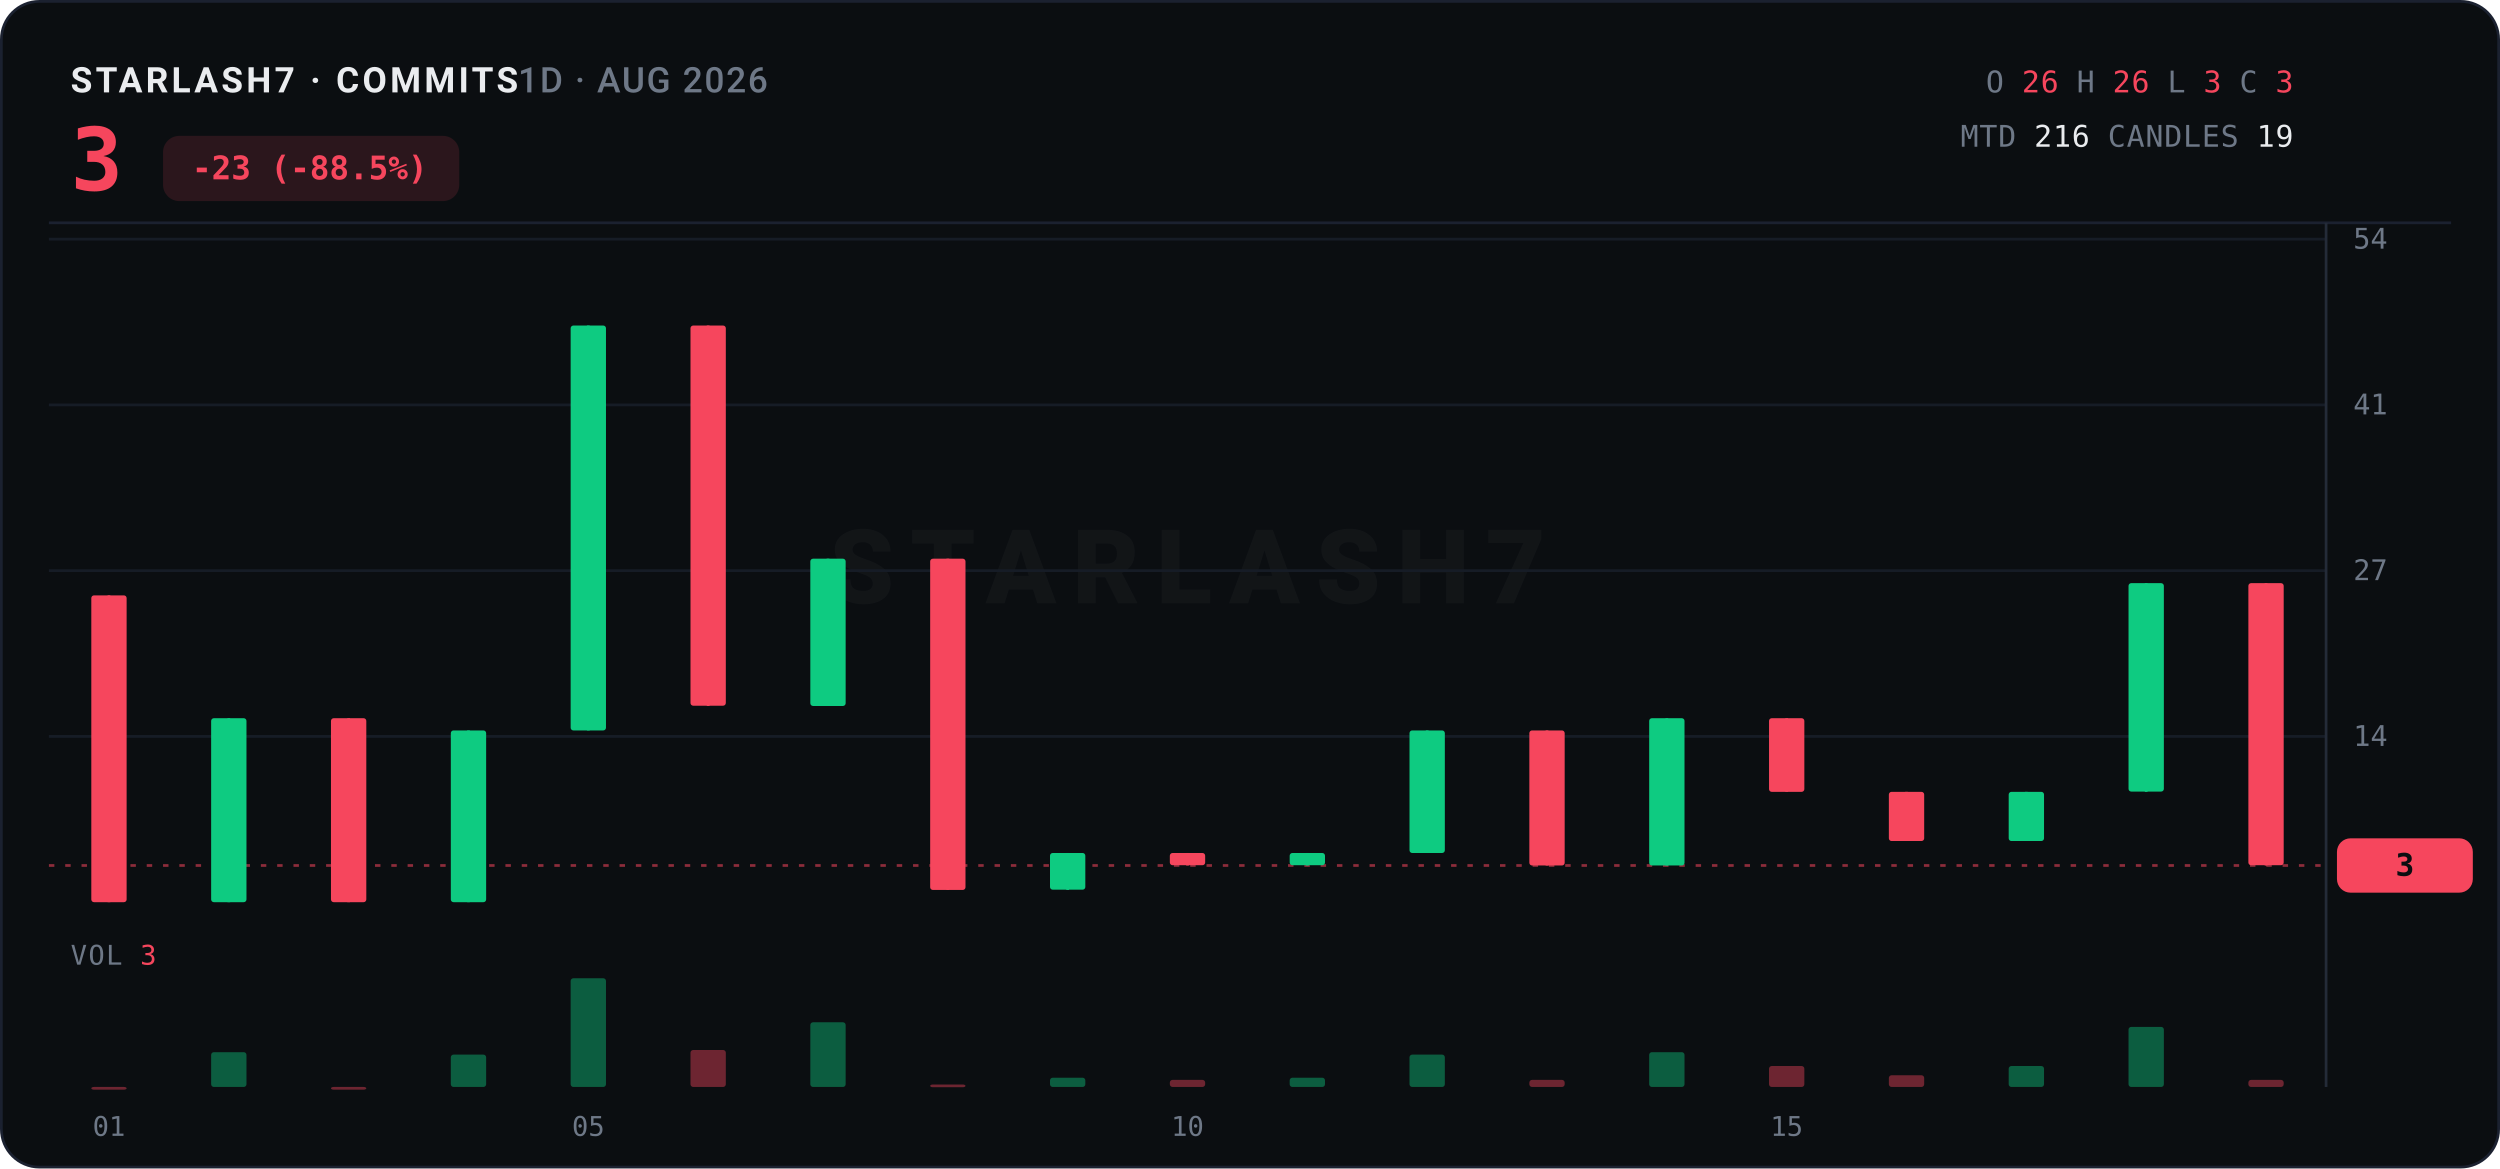
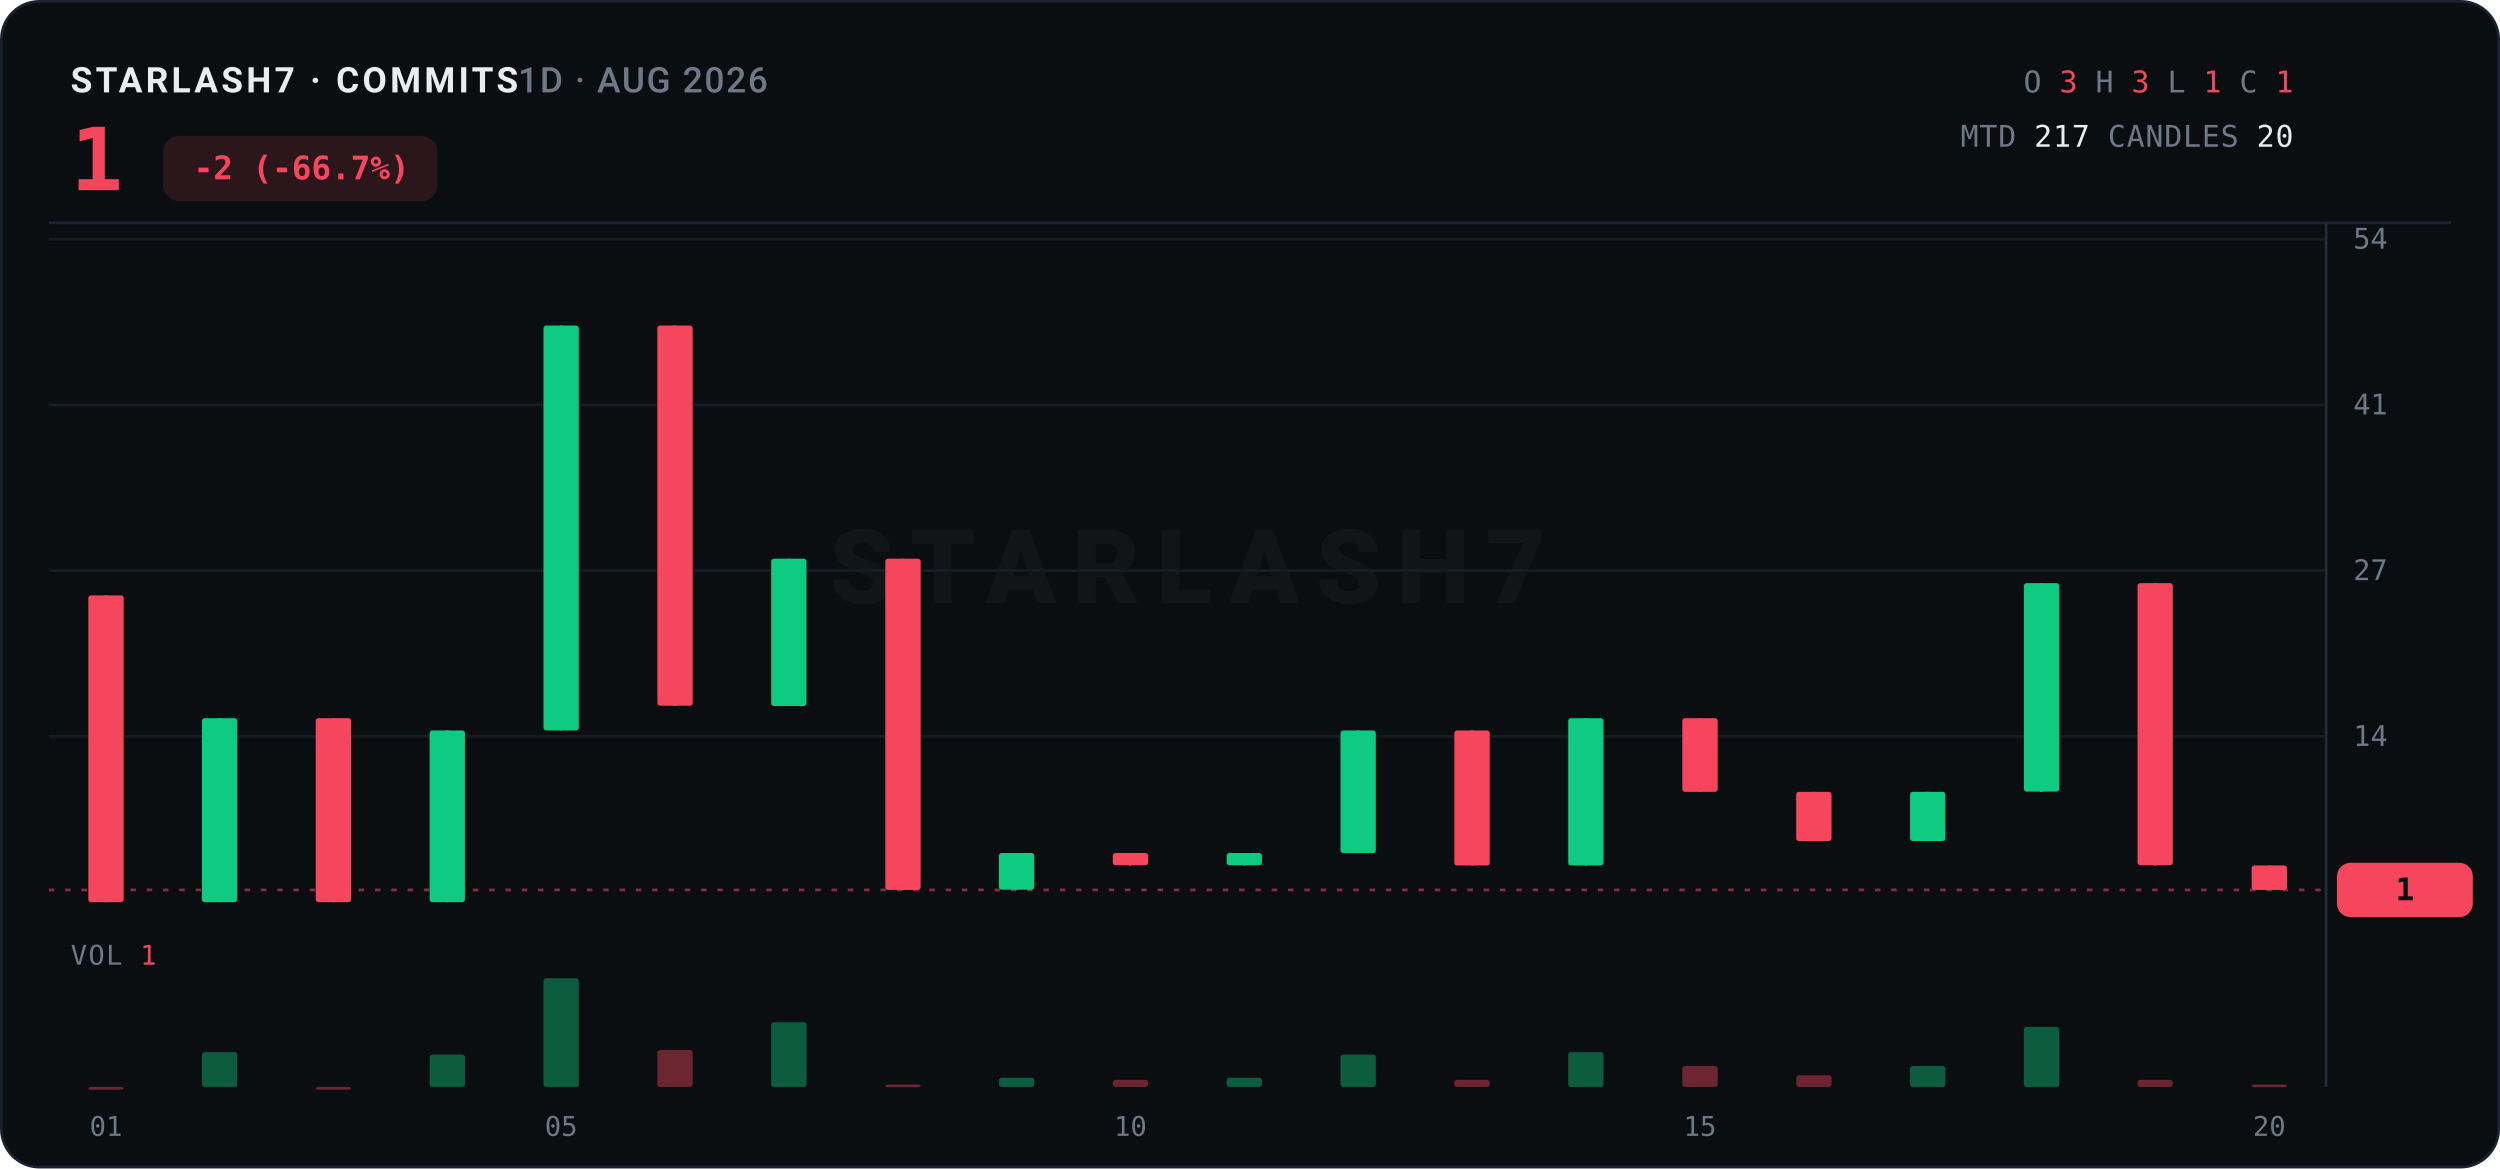
<svg xmlns="http://www.w3.org/2000/svg" width="920" height="430" viewBox="0 0 920 430">
  <rect x="0.5" y="0.5" width="919" height="429" rx="14" fill="#0B0E11" stroke="#1B2130" />
  <text x="26" y="34" font-family="ui-sans-serif,system-ui,-apple-system,'Segoe UI',Roboto,sans-serif" font-size="13" font-weight="700" letter-spacing="1.2" fill="#EAECEF">STARLASH7 · COMMITS<tspan fill="#6E7887" font-weight="500" letter-spacing="0.6">  1D · AUG 2026</tspan>
  </text>
-   <text x="26" y="70" font-family="ui-monospace,'SF Mono',SFMono-Regular,Menlo,Consolas,monospace" font-size="32" font-weight="800" fill="#F6465D" letter-spacing="-0.5">3</text>
-   <rect x="60" y="50" width="109" height="24" rx="6" fill="#F6465D" opacity="0.14" />
-   <text x="114" y="66" text-anchor="middle" font-family="ui-monospace,'SF Mono',SFMono-Regular,Menlo,Consolas,monospace" font-size="12" font-weight="700" fill="#F6465D">-23 (-88.5%)</text>
+   <text x="26" y="70" font-family="ui-monospace,'SF Mono',SFMono-Regular,Menlo,Consolas,monospace" font-size="32" font-weight="800" fill="#F6465D" letter-spacing="-0.5">1</text>
+   <rect x="60" y="50" width="101" height="24" rx="6" fill="#F6465D" opacity="0.14" />
+   <text x="111" y="66" text-anchor="middle" font-family="ui-monospace,'SF Mono',SFMono-Regular,Menlo,Consolas,monospace" font-size="12" font-weight="700" fill="#F6465D">-2 (-66.7%)</text>
  <text x="844" y="34" text-anchor="end" font-family="ui-monospace,'SF Mono',SFMono-Regular,Menlo,Consolas,monospace" font-size="11" letter-spacing="0.3">
    <tspan fill="#6E7887">O</tspan>
-     <tspan fill="#F6465D">26</tspan>
+     <tspan fill="#F6465D">3</tspan>
    <tspan fill="#6E7887">H</tspan>
-     <tspan fill="#F6465D">26</tspan>
+     <tspan fill="#F6465D">3</tspan>
    <tspan fill="#6E7887">L</tspan>
-     <tspan fill="#F6465D">3</tspan>
+     <tspan fill="#F6465D">1</tspan>
    <tspan fill="#6E7887">C</tspan>
-     <tspan fill="#F6465D">3</tspan>
+     <tspan fill="#F6465D">1</tspan>
  </text>
  <text x="844" y="54" text-anchor="end" font-family="ui-monospace,'SF Mono',SFMono-Regular,Menlo,Consolas,monospace" font-size="11" letter-spacing="0.3">
    <tspan fill="#6E7887">MTD</tspan>
-     <tspan fill="#EAECEF">216</tspan>
+     <tspan fill="#EAECEF">217</tspan>
    <tspan fill="#6E7887">CANDLES</tspan>
-     <tspan fill="#EAECEF">19</tspan>
+     <tspan fill="#EAECEF">20</tspan>
  </text>
  <line x1="18" y1="82" x2="902" y2="82" stroke="#1B2130" stroke-width="1" />
  <text x="437.0" y="222.0" text-anchor="middle" font-family="ui-sans-serif,system-ui,-apple-system,'Segoe UI',Roboto,sans-serif" font-size="38" font-weight="800" letter-spacing="6" fill="#EAECEF" opacity="0.035">STARLASH7</text>
  <line x1="18" y1="271.0" x2="856" y2="271.0" stroke="#161C26" stroke-width="1" />
  <text x="866" y="274.5" font-family="ui-monospace,'SF Mono',SFMono-Regular,Menlo,Consolas,monospace" font-size="10.5" fill="#6E7887">14</text>
  <line x1="18" y1="210.0" x2="856" y2="210.0" stroke="#161C26" stroke-width="1" />
  <text x="866" y="213.5" font-family="ui-monospace,'SF Mono',SFMono-Regular,Menlo,Consolas,monospace" font-size="10.5" fill="#6E7887">27</text>
  <line x1="18" y1="149.0" x2="856" y2="149.0" stroke="#161C26" stroke-width="1" />
  <text x="866" y="152.5" font-family="ui-monospace,'SF Mono',SFMono-Regular,Menlo,Consolas,monospace" font-size="10.5" fill="#6E7887">41</text>
  <line x1="18" y1="88.0" x2="856" y2="88.0" stroke="#161C26" stroke-width="1" />
  <text x="866" y="91.5" font-family="ui-monospace,'SF Mono',SFMono-Regular,Menlo,Consolas,monospace" font-size="10.5" fill="#6E7887">54</text>
  <line x1="856" y1="82" x2="856" y2="400" stroke="#242B38" stroke-width="1" />
-   <line x1="18" y1="318.5" x2="856" y2="318.5" stroke="#F6465D" stroke-width="1" stroke-dasharray="2 4" opacity="0.55" />
-   <rect x="860" y="308.5" width="50" height="20" rx="5" fill="#F6465D" />
-   <text x="885.0" y="322.3" text-anchor="middle" font-family="ui-monospace,'SF Mono',SFMono-Regular,Menlo,Consolas,monospace" font-size="11.5" font-weight="800" fill="#0B0E11">3</text>
-   <line x1="40.1" y1="219.1" x2="40.1" y2="332.0" stroke="#F6465D" stroke-width="1" />
-   <rect x="33.6" y="219.1" width="13.0" height="112.9" rx="1" fill="#F6465D" />
-   <line x1="84.2" y1="264.3" x2="84.2" y2="332.0" stroke="#0ECB81" stroke-width="1" />
-   <rect x="77.7" y="264.3" width="13.0" height="67.7" rx="1" fill="#0ECB81" />
-   <line x1="128.3" y1="264.3" x2="128.3" y2="332.0" stroke="#F6465D" stroke-width="1" />
-   <rect x="121.8" y="264.3" width="13.0" height="67.7" rx="1" fill="#F6465D" />
-   <line x1="172.4" y1="268.8" x2="172.4" y2="332.0" stroke="#0ECB81" stroke-width="1" />
-   <rect x="165.9" y="268.8" width="13.0" height="63.2" rx="1" fill="#0ECB81" />
-   <line x1="216.5" y1="119.8" x2="216.5" y2="268.8" stroke="#0ECB81" stroke-width="1" />
-   <rect x="210.0" y="119.8" width="13.0" height="149.0" rx="1" fill="#0ECB81" />
-   <line x1="260.6" y1="119.8" x2="260.6" y2="259.8" stroke="#F6465D" stroke-width="1" />
-   <rect x="254.1" y="119.8" width="13.0" height="139.9" rx="1" fill="#F6465D" />
-   <line x1="304.7" y1="205.6" x2="304.7" y2="259.8" stroke="#0ECB81" stroke-width="1" />
-   <rect x="298.2" y="205.6" width="13.0" height="54.2" rx="1" fill="#0ECB81" />
-   <line x1="348.8" y1="205.6" x2="348.8" y2="327.5" stroke="#F6465D" stroke-width="1" />
-   <rect x="342.3" y="205.6" width="13.0" height="121.9" rx="1" fill="#F6465D" />
-   <line x1="392.9" y1="313.9" x2="392.9" y2="327.5" stroke="#0ECB81" stroke-width="1" />
-   <rect x="386.4" y="313.9" width="13.0" height="13.5" rx="1" fill="#0ECB81" />
-   <line x1="437.0" y1="313.9" x2="437.0" y2="318.5" stroke="#F6465D" stroke-width="1" />
-   <rect x="430.5" y="313.9" width="13.0" height="4.5" rx="1" fill="#F6465D" />
-   <line x1="481.1" y1="313.9" x2="481.1" y2="318.5" stroke="#0ECB81" stroke-width="1" />
-   <rect x="474.6" y="313.9" width="13.0" height="4.5" rx="1" fill="#0ECB81" />
-   <line x1="525.2" y1="268.8" x2="525.2" y2="313.9" stroke="#0ECB81" stroke-width="1" />
-   <rect x="518.7" y="268.8" width="13.0" height="45.1" rx="1" fill="#0ECB81" />
-   <line x1="569.3" y1="268.8" x2="569.3" y2="318.5" stroke="#F6465D" stroke-width="1" />
-   <rect x="562.8" y="268.8" width="13.0" height="49.7" rx="1" fill="#F6465D" />
-   <line x1="613.4" y1="264.3" x2="613.4" y2="318.5" stroke="#0ECB81" stroke-width="1" />
-   <rect x="606.9" y="264.3" width="13.0" height="54.2" rx="1" fill="#0ECB81" />
-   <line x1="657.5" y1="264.3" x2="657.5" y2="291.4" stroke="#F6465D" stroke-width="1" />
-   <rect x="651.0" y="264.3" width="13.0" height="27.1" rx="1" fill="#F6465D" />
-   <line x1="701.6" y1="291.4" x2="701.6" y2="309.4" stroke="#F6465D" stroke-width="1" />
-   <rect x="695.1" y="291.4" width="13.0" height="18.1" rx="1" fill="#F6465D" />
-   <line x1="745.7" y1="291.4" x2="745.7" y2="309.4" stroke="#0ECB81" stroke-width="1" />
-   <rect x="739.2" y="291.4" width="13.0" height="18.1" rx="1" fill="#0ECB81" />
-   <line x1="789.8" y1="214.6" x2="789.8" y2="291.4" stroke="#0ECB81" stroke-width="1" />
-   <rect x="783.3" y="214.6" width="13.0" height="76.7" rx="1" fill="#0ECB81" />
-   <line x1="833.9" y1="214.6" x2="833.9" y2="318.5" stroke="#F6465D" stroke-width="1" />
-   <rect x="827.4" y="214.6" width="13.0" height="103.8" rx="1" fill="#F6465D" />
-   <text x="26" y="355" font-family="ui-monospace,'SF Mono',SFMono-Regular,Menlo,Consolas,monospace" font-size="10" letter-spacing="0.5" fill="#6E7887">VOL <tspan fill="#F6465D">3</tspan>
+   <line x1="18" y1="327.5" x2="856" y2="327.5" stroke="#F6465D" stroke-width="1" stroke-dasharray="2 4" opacity="0.55" />
+   <rect x="860" y="317.5" width="50" height="20" rx="5" fill="#F6465D" />
+   <text x="885.0" y="331.3" text-anchor="middle" font-family="ui-monospace,'SF Mono',SFMono-Regular,Menlo,Consolas,monospace" font-size="11.5" font-weight="800" fill="#0B0E11">1</text>
+   <line x1="39.0" y1="219.1" x2="39.0" y2="332.0" stroke="#F6465D" stroke-width="1" />
+   <rect x="32.5" y="219.1" width="13.0" height="112.9" rx="1" fill="#F6465D" />
+   <line x1="80.8" y1="264.3" x2="80.8" y2="332.0" stroke="#0ECB81" stroke-width="1" />
+   <rect x="74.3" y="264.3" width="13.0" height="67.7" rx="1" fill="#0ECB81" />
+   <line x1="122.8" y1="264.3" x2="122.8" y2="332.0" stroke="#F6465D" stroke-width="1" />
+   <rect x="116.2" y="264.3" width="13.0" height="67.7" rx="1" fill="#F6465D" />
+   <line x1="164.6" y1="268.8" x2="164.6" y2="332.0" stroke="#0ECB81" stroke-width="1" />
+   <rect x="158.1" y="268.8" width="13.0" height="63.2" rx="1" fill="#0ECB81" />
+   <line x1="206.5" y1="119.8" x2="206.5" y2="268.8" stroke="#0ECB81" stroke-width="1" />
+   <rect x="200.0" y="119.8" width="13.0" height="149.0" rx="1" fill="#0ECB81" />
+   <line x1="248.4" y1="119.8" x2="248.4" y2="259.8" stroke="#F6465D" stroke-width="1" />
+   <rect x="241.9" y="119.8" width="13.0" height="139.9" rx="1" fill="#F6465D" />
+   <line x1="290.3" y1="205.6" x2="290.3" y2="259.8" stroke="#0ECB81" stroke-width="1" />
+   <rect x="283.8" y="205.6" width="13.0" height="54.2" rx="1" fill="#0ECB81" />
+   <line x1="332.2" y1="205.6" x2="332.2" y2="327.5" stroke="#F6465D" stroke-width="1" />
+   <rect x="325.8" y="205.6" width="13.0" height="121.9" rx="1" fill="#F6465D" />
+   <line x1="374.1" y1="313.9" x2="374.1" y2="327.5" stroke="#0ECB81" stroke-width="1" />
+   <rect x="367.6" y="313.9" width="13.0" height="13.5" rx="1" fill="#0ECB81" />
+   <line x1="416.0" y1="313.9" x2="416.0" y2="318.5" stroke="#F6465D" stroke-width="1" />
+   <rect x="409.5" y="313.9" width="13.0" height="4.5" rx="1" fill="#F6465D" />
+   <line x1="457.9" y1="313.9" x2="457.9" y2="318.5" stroke="#0ECB81" stroke-width="1" />
+   <rect x="451.4" y="313.9" width="13.0" height="4.5" rx="1" fill="#0ECB81" />
+   <line x1="499.8" y1="268.8" x2="499.8" y2="313.9" stroke="#0ECB81" stroke-width="1" />
+   <rect x="493.3" y="268.8" width="13.0" height="45.1" rx="1" fill="#0ECB81" />
+   <line x1="541.8" y1="268.8" x2="541.8" y2="318.5" stroke="#F6465D" stroke-width="1" />
+   <rect x="535.2" y="268.8" width="13.0" height="49.7" rx="1" fill="#F6465D" />
+   <line x1="583.6" y1="264.3" x2="583.6" y2="318.5" stroke="#0ECB81" stroke-width="1" />
+   <rect x="577.1" y="264.3" width="13.0" height="54.2" rx="1" fill="#0ECB81" />
+   <line x1="625.6" y1="264.3" x2="625.6" y2="291.4" stroke="#F6465D" stroke-width="1" />
+   <rect x="619.1" y="264.3" width="13.0" height="27.1" rx="1" fill="#F6465D" />
+   <line x1="667.5" y1="291.4" x2="667.5" y2="309.4" stroke="#F6465D" stroke-width="1" />
+   <rect x="661.0" y="291.4" width="13.0" height="18.1" rx="1" fill="#F6465D" />
+   <line x1="709.4" y1="291.4" x2="709.4" y2="309.4" stroke="#0ECB81" stroke-width="1" />
+   <rect x="702.9" y="291.4" width="13.0" height="18.1" rx="1" fill="#0ECB81" />
+   <line x1="751.2" y1="214.6" x2="751.2" y2="291.4" stroke="#0ECB81" stroke-width="1" />
+   <rect x="744.8" y="214.6" width="13.0" height="76.7" rx="1" fill="#0ECB81" />
+   <line x1="793.1" y1="214.6" x2="793.1" y2="318.5" stroke="#F6465D" stroke-width="1" />
+   <rect x="786.6" y="214.6" width="13.0" height="103.8" rx="1" fill="#F6465D" />
+   <line x1="835.1" y1="318.5" x2="835.1" y2="327.5" stroke="#F6465D" stroke-width="1" />
+   <rect x="828.6" y="318.5" width="13.0" height="9.0" rx="1" fill="#F6465D" />
+   <text x="26" y="355" font-family="ui-monospace,'SF Mono',SFMono-Regular,Menlo,Consolas,monospace" font-size="10" letter-spacing="0.5" fill="#6E7887">VOL <tspan fill="#F6465D">1</tspan>
  </text>
-   <rect x="33.6" y="400.0" width="13.0" height="1.0" rx="1" fill="#F6465D" opacity="0.42" />
-   <rect x="77.7" y="387.2" width="13.0" height="12.8" rx="1" fill="#0ECB81" opacity="0.42" />
-   <rect x="121.8" y="400.0" width="13.0" height="1.0" rx="1" fill="#F6465D" opacity="0.42" />
-   <rect x="165.9" y="388.1" width="13.0" height="11.9" rx="1" fill="#0ECB81" opacity="0.42" />
-   <rect x="210.0" y="360.0" width="13.0" height="40.0" rx="1" fill="#0ECB81" opacity="0.42" />
-   <rect x="254.1" y="386.4" width="13.0" height="13.6" rx="1" fill="#F6465D" opacity="0.42" />
-   <rect x="298.2" y="376.2" width="13.0" height="23.8" rx="1" fill="#0ECB81" opacity="0.42" />
-   <rect x="342.3" y="399.1" width="13.0" height="1.0" rx="1" fill="#F6465D" opacity="0.42" />
-   <rect x="386.4" y="396.6" width="13.0" height="3.4" rx="1" fill="#0ECB81" opacity="0.42" />
-   <rect x="430.5" y="397.4" width="13.0" height="2.6" rx="1" fill="#F6465D" opacity="0.42" />
-   <rect x="474.6" y="396.6" width="13.0" height="3.4" rx="1" fill="#0ECB81" opacity="0.42" />
-   <rect x="518.7" y="388.1" width="13.0" height="11.9" rx="1" fill="#0ECB81" opacity="0.42" />
-   <rect x="562.8" y="397.4" width="13.0" height="2.6" rx="1" fill="#F6465D" opacity="0.42" />
-   <rect x="606.9" y="387.2" width="13.0" height="12.8" rx="1" fill="#0ECB81" opacity="0.42" />
-   <rect x="651.0" y="392.3" width="13.0" height="7.7" rx="1" fill="#F6465D" opacity="0.42" />
-   <rect x="695.1" y="395.7" width="13.0" height="4.3" rx="1" fill="#F6465D" opacity="0.42" />
-   <rect x="739.2" y="392.3" width="13.0" height="7.7" rx="1" fill="#0ECB81" opacity="0.42" />
-   <rect x="783.3" y="377.9" width="13.0" height="22.1" rx="1" fill="#0ECB81" opacity="0.42" />
-   <rect x="827.4" y="397.4" width="13.0" height="2.6" rx="1" fill="#F6465D" opacity="0.42" />
-   <text x="40.1" y="418" text-anchor="middle" font-family="ui-monospace,'SF Mono',SFMono-Regular,Menlo,Consolas,monospace" font-size="10" fill="#6E7887">01</text>
-   <text x="216.5" y="418" text-anchor="middle" font-family="ui-monospace,'SF Mono',SFMono-Regular,Menlo,Consolas,monospace" font-size="10" fill="#6E7887">05</text>
-   <text x="437.0" y="418" text-anchor="middle" font-family="ui-monospace,'SF Mono',SFMono-Regular,Menlo,Consolas,monospace" font-size="10" fill="#6E7887">10</text>
-   <text x="657.5" y="418" text-anchor="middle" font-family="ui-monospace,'SF Mono',SFMono-Regular,Menlo,Consolas,monospace" font-size="10" fill="#6E7887">15</text>
+   <rect x="32.5" y="400.0" width="13.0" height="1.0" rx="1" fill="#F6465D" opacity="0.42" />
+   <rect x="74.3" y="387.2" width="13.0" height="12.8" rx="1" fill="#0ECB81" opacity="0.42" />
+   <rect x="116.2" y="400.0" width="13.0" height="1.0" rx="1" fill="#F6465D" opacity="0.42" />
+   <rect x="158.1" y="388.1" width="13.0" height="11.9" rx="1" fill="#0ECB81" opacity="0.42" />
+   <rect x="200.0" y="360.0" width="13.0" height="40.0" rx="1" fill="#0ECB81" opacity="0.42" />
+   <rect x="241.9" y="386.4" width="13.0" height="13.6" rx="1" fill="#F6465D" opacity="0.42" />
+   <rect x="283.8" y="376.2" width="13.0" height="23.8" rx="1" fill="#0ECB81" opacity="0.42" />
+   <rect x="325.8" y="399.1" width="13.0" height="1.0" rx="1" fill="#F6465D" opacity="0.42" />
+   <rect x="367.6" y="396.6" width="13.0" height="3.4" rx="1" fill="#0ECB81" opacity="0.42" />
+   <rect x="409.5" y="397.4" width="13.0" height="2.6" rx="1" fill="#F6465D" opacity="0.42" />
+   <rect x="451.4" y="396.6" width="13.0" height="3.4" rx="1" fill="#0ECB81" opacity="0.42" />
+   <rect x="493.3" y="388.1" width="13.0" height="11.9" rx="1" fill="#0ECB81" opacity="0.42" />
+   <rect x="535.2" y="397.4" width="13.0" height="2.6" rx="1" fill="#F6465D" opacity="0.42" />
+   <rect x="577.1" y="387.2" width="13.0" height="12.8" rx="1" fill="#0ECB81" opacity="0.42" />
+   <rect x="619.1" y="392.3" width="13.0" height="7.7" rx="1" fill="#F6465D" opacity="0.42" />
+   <rect x="661.0" y="395.7" width="13.0" height="4.3" rx="1" fill="#F6465D" opacity="0.42" />
+   <rect x="702.9" y="392.3" width="13.0" height="7.7" rx="1" fill="#0ECB81" opacity="0.42" />
+   <rect x="744.8" y="377.9" width="13.0" height="22.1" rx="1" fill="#0ECB81" opacity="0.42" />
+   <rect x="786.6" y="397.4" width="13.0" height="2.6" rx="1" fill="#F6465D" opacity="0.42" />
+   <rect x="828.6" y="399.1" width="13.0" height="1.0" rx="1" fill="#F6465D" opacity="0.42" />
+   <text x="39.0" y="418" text-anchor="middle" font-family="ui-monospace,'SF Mono',SFMono-Regular,Menlo,Consolas,monospace" font-size="10" fill="#6E7887">01</text>
+   <text x="206.5" y="418" text-anchor="middle" font-family="ui-monospace,'SF Mono',SFMono-Regular,Menlo,Consolas,monospace" font-size="10" fill="#6E7887">05</text>
+   <text x="416.0" y="418" text-anchor="middle" font-family="ui-monospace,'SF Mono',SFMono-Regular,Menlo,Consolas,monospace" font-size="10" fill="#6E7887">10</text>
+   <text x="625.6" y="418" text-anchor="middle" font-family="ui-monospace,'SF Mono',SFMono-Regular,Menlo,Consolas,monospace" font-size="10" fill="#6E7887">15</text>
+   <text x="835.1" y="418" text-anchor="middle" font-family="ui-monospace,'SF Mono',SFMono-Regular,Menlo,Consolas,monospace" font-size="10" fill="#6E7887">20</text>
</svg>
